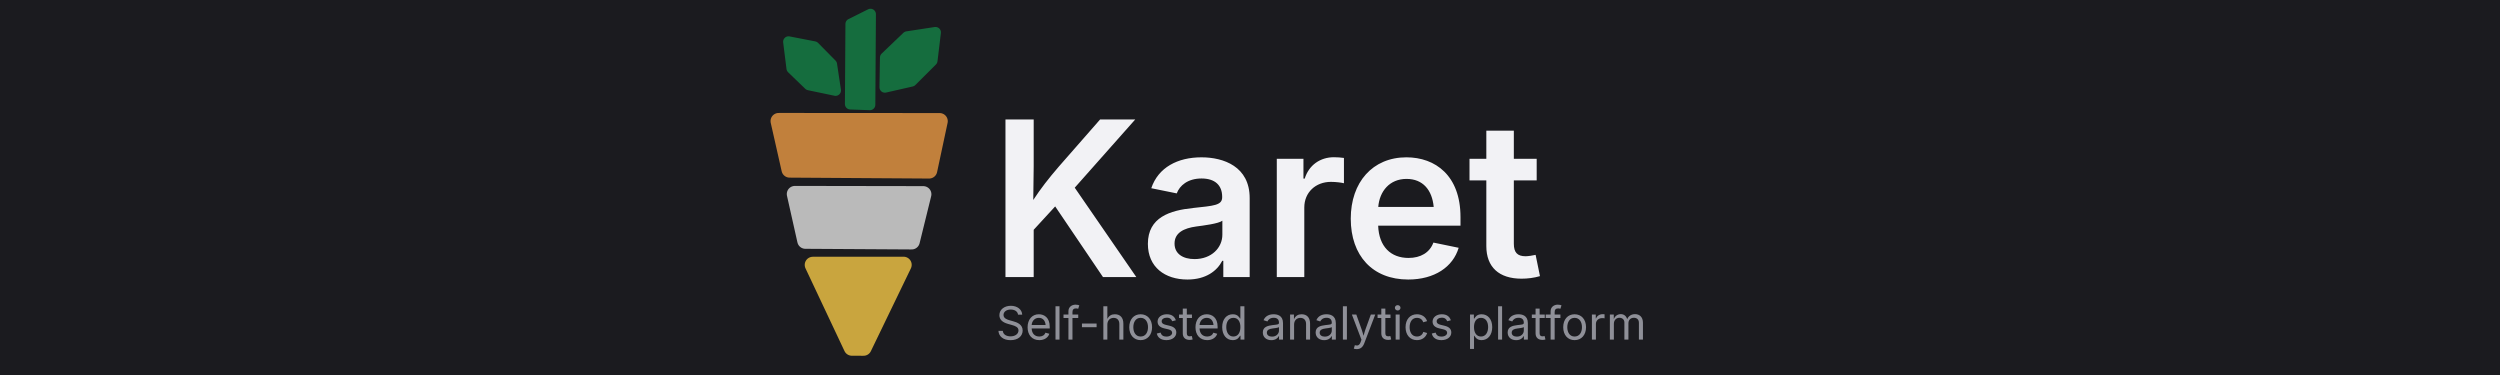
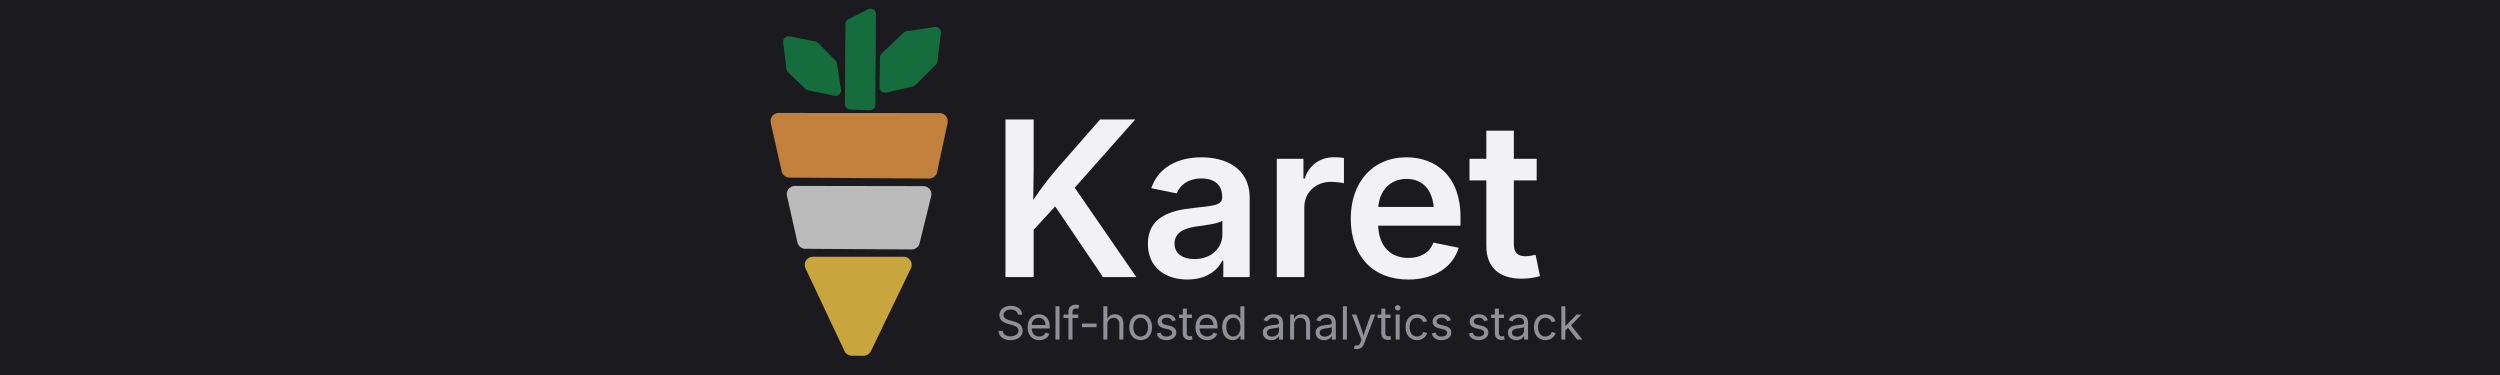
<svg xmlns="http://www.w3.org/2000/svg" width="1200" height="180" viewBox="0 0 1200 180">
  <rect width="1200" height="180" fill="#1b1b1f" />
  <g transform="translate(330, 7) scale(2.6)">
    <g stroke-linejoin="round" stroke-width="3">
      <path fill="#c1803c" stroke="#c1803c" d="M 16.83,19.66 18.85,28.60 44.61,28.77 46.55,19.68 Z" />
      <path fill="#bababa" stroke="#bababa" d="M 19.83,33.13 21.76,41.74 41.39,41.86 43.53,33.17 Z" />
      <path fill="#c9a53e" stroke="#c9a53e" d="M 23.14,46.21 30.34,61.48 32.50,61.49 39.89,46.20 Z" />
    </g>
    <g stroke-linejoin="round" stroke-width="2" transform="translate(0,-1)">
      <path fill="#156d3e" stroke="#156d3e" d="M 30.062,17.522 30.158,2.731 33.786,0.925 33.676,17.65 Z" />
      <path fill="#156d3e" stroke="#156d3e" transform="translate(-1.5,0)" d="m 28.837,15.005 -4.904,-1.025 -3.164,-3.052 -0.615,-4.917 4.743,0.92 3.216,3.262 z" />
      <path fill="#156d3e" stroke="#156d3e" transform="translate(1.5,0)" d="m 34.939,14.418 0.09,-5.488 4.018,-3.842 5.24,-0.802 -0.628,5.223 -3.802,3.791 z" />
    </g>
  </g>
  <text x="475" y="133" font-family="Inter, -apple-system, 'Segoe UI', Helvetica, Arial, sans-serif" font-size="104" font-weight="600" letter-spacing="-1" fill="#f2f2f5">Karet</text>
-   <text x="478" y="163" font-family="Inter, -apple-system, 'Segoe UI', Helvetica, Arial, sans-serif" font-size="22" fill="#8f9098">Self-hosted analytics platform</text>
+   <text x="478" y="163" font-family="Inter, -apple-system, 'Segoe UI', Helvetica, Arial, sans-serif" font-size="22" fill="#8f9098">Self-hosted analytics stack</text>
</svg>
